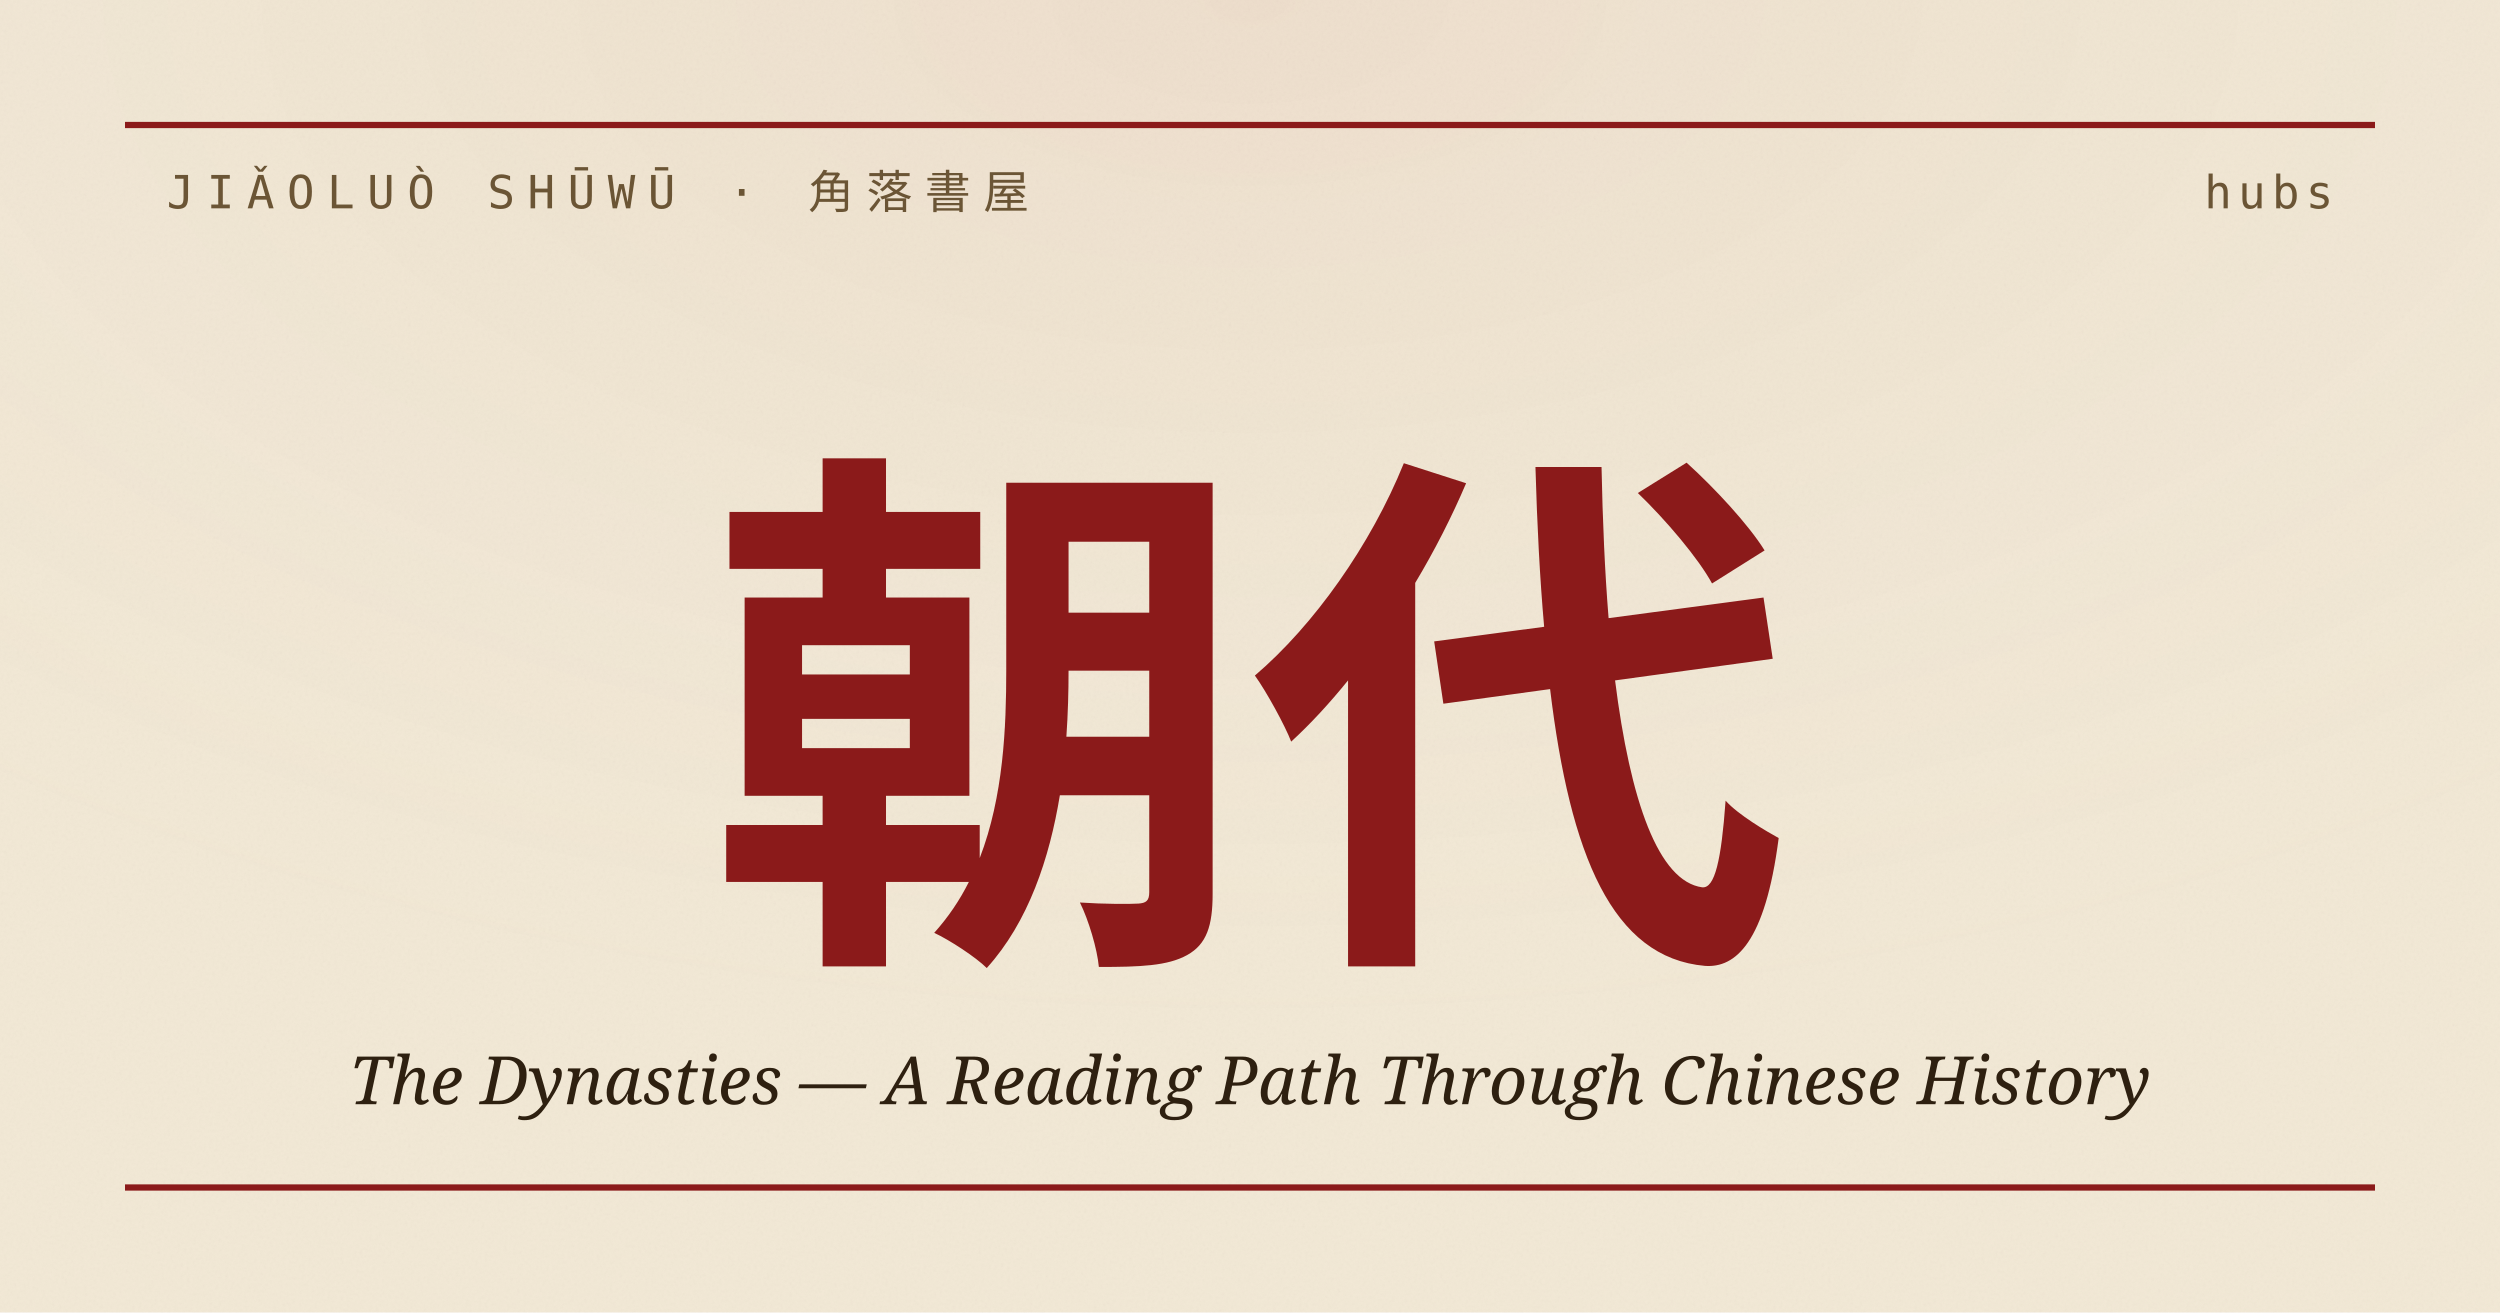
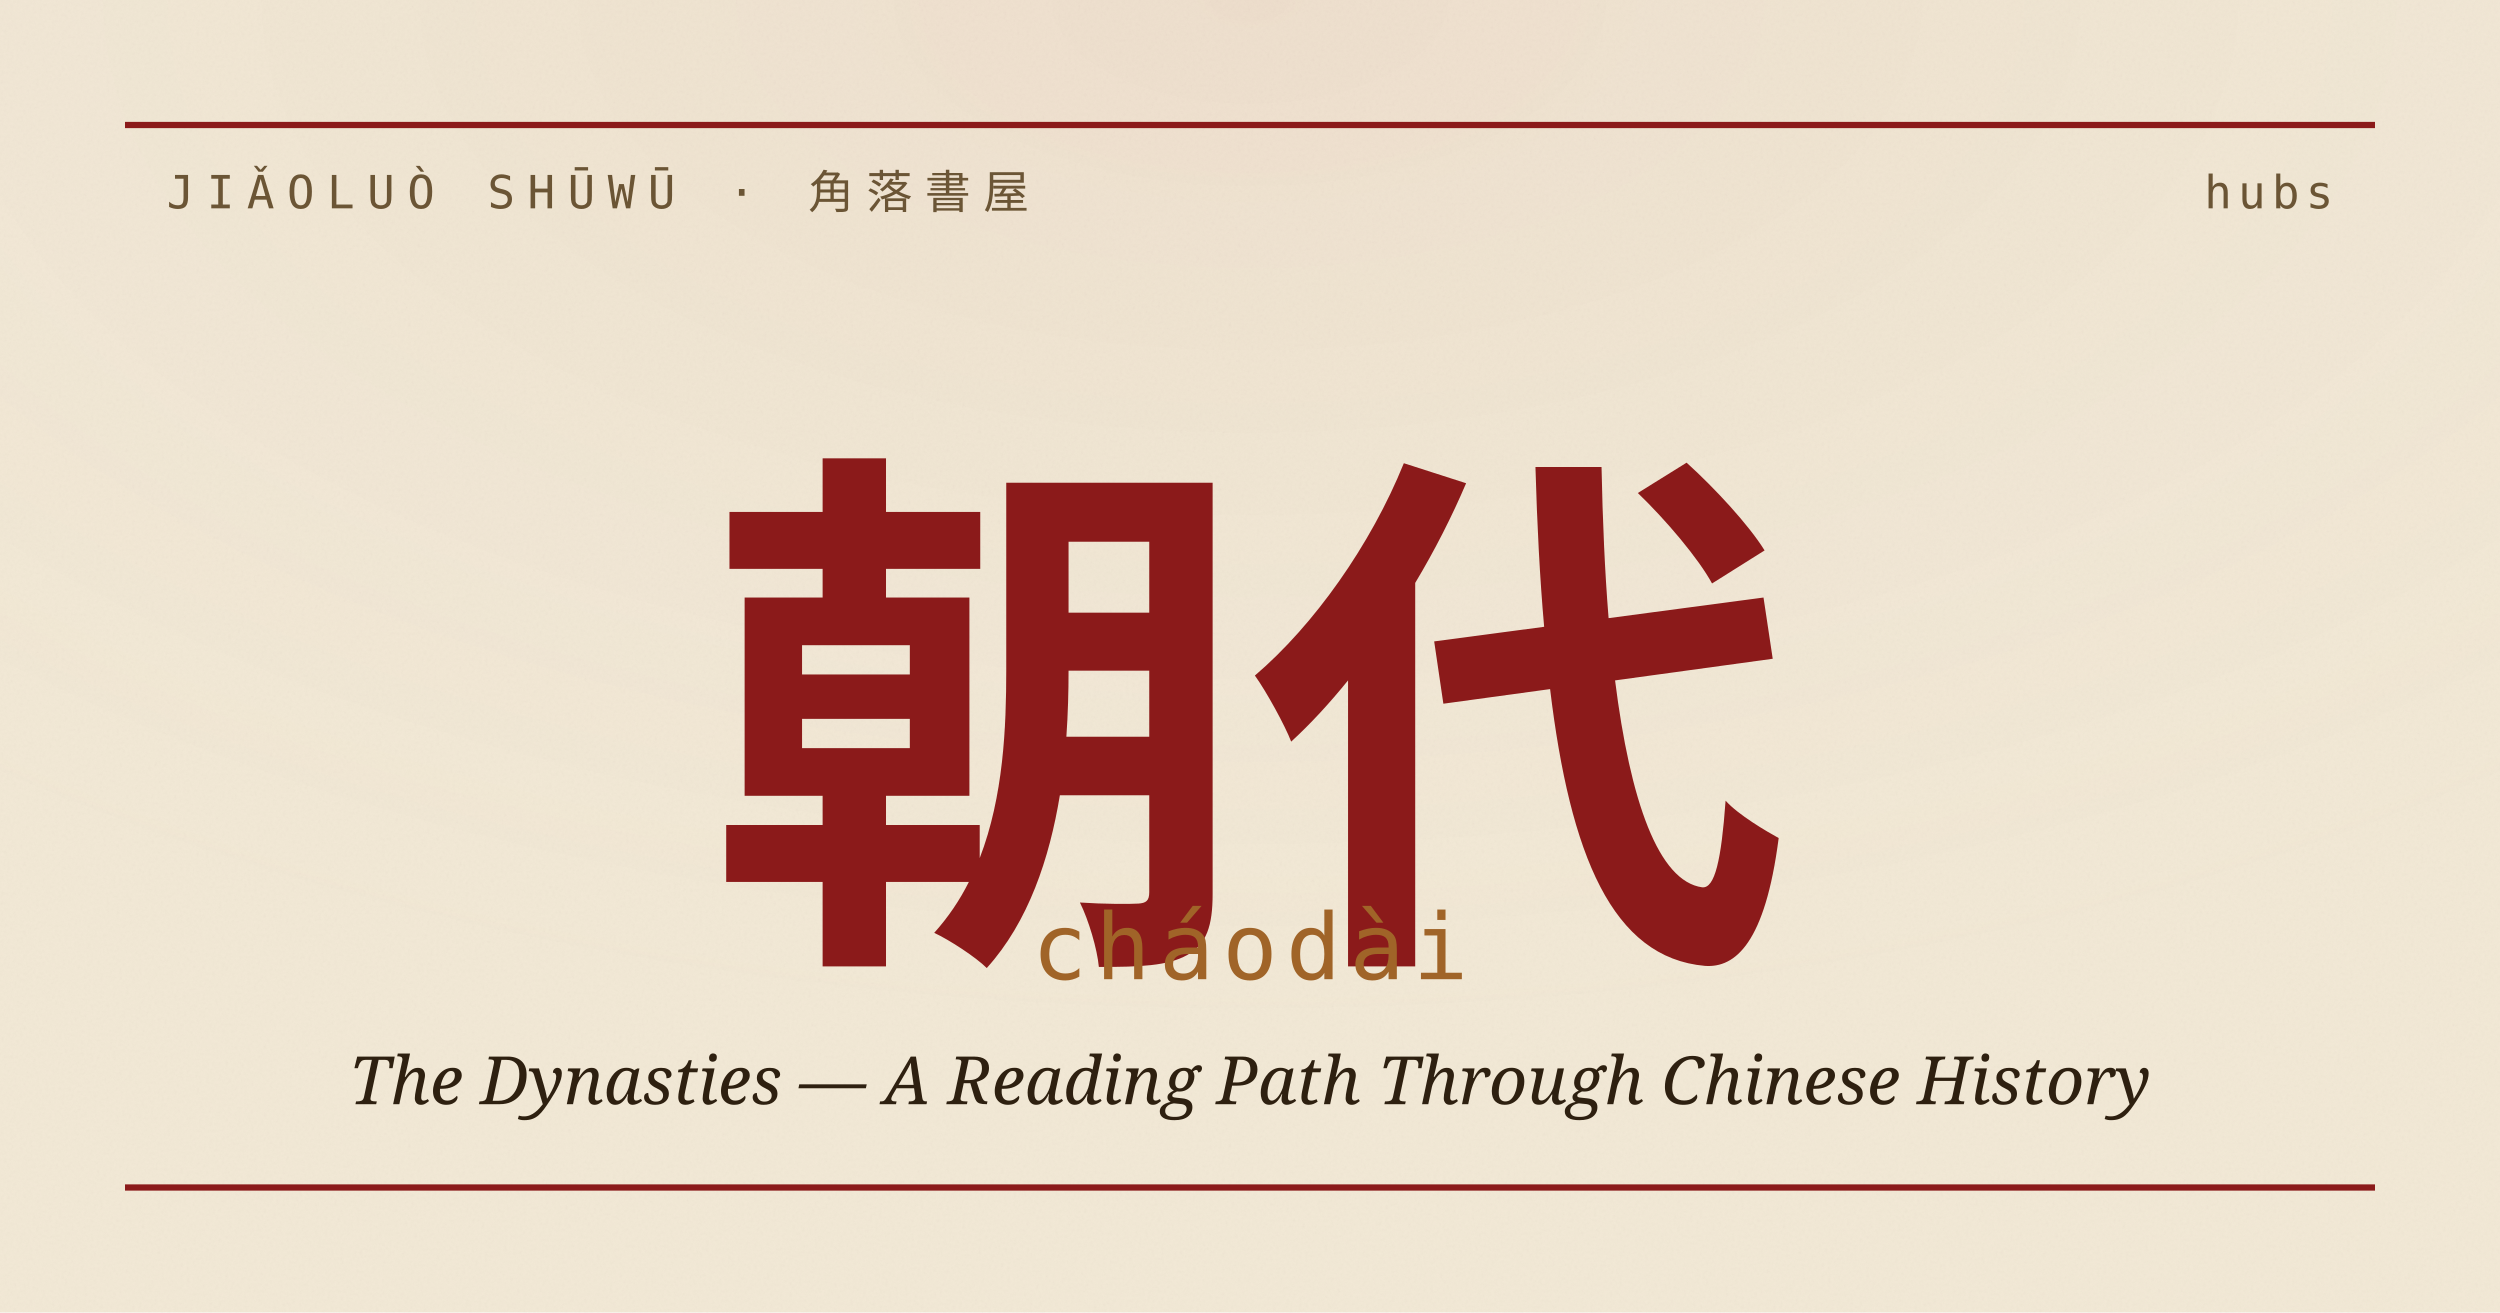
<svg xmlns="http://www.w3.org/2000/svg" viewBox="0 0 1200 630" width="1200" height="630">
  <defs>
    <filter id="paper">
      <feTurbulence type="fractalNoise" baseFrequency="0.65" numOctaves="5" stitchTiles="stitch" />
      <feColorMatrix type="saturate" values="0" />
    </filter>
    <radialGradient id="vignette" cx="50%" cy="0%" r="80%">
      <stop offset="0%" stop-color="#8b1a1a" stop-opacity="0.05" />
      <stop offset="100%" stop-color="#f2e8d5" stop-opacity="0" />
    </radialGradient>
  </defs>
  <rect width="1200" height="630" fill="#f2e8d5" />
  <rect width="1200" height="630" fill="url(#vignette)" />
  <rect width="1200" height="630" filter="url(#paper)" opacity="0.06" />
  <line x1="60" y1="60" x2="1140" y2="60" stroke="#8b1a1a" stroke-width="3" />
  <line x1="60" y1="570" x2="1140" y2="570" stroke="#8b1a1a" stroke-width="3" />
  <text x="80" y="100" font-family="Inconsolata, monospace" font-size="22" letter-spacing="6" fill="#6b5535" text-transform="uppercase">JIǍOLUÒ SHŪWŪ · 角落書屋</text>
  <text x="1120" y="100" font-family="Inconsolata, monospace" font-size="22" letter-spacing="3" fill="#6b5535" text-anchor="end">hubs</text>
  <text x="600" y="350" font-family="Noto Serif SC, serif" font-size="260" font-weight="700" fill="#8b1a1a" text-anchor="middle" dominant-baseline="middle">朝代</text>
+   <text x="600" y="470" font-family="Inconsolata, monospace" font-size="44" letter-spacing="4" fill="#a06428" text-anchor="middle">cháodài</text>
  <text x="600" y="530" font-family="Cormorant Garamond, Georgia, serif" font-style="italic" font-size="32" fill="#2e2010" text-anchor="middle">The Dynasties — A Reading Path Through Chinese History</text>
</svg>
